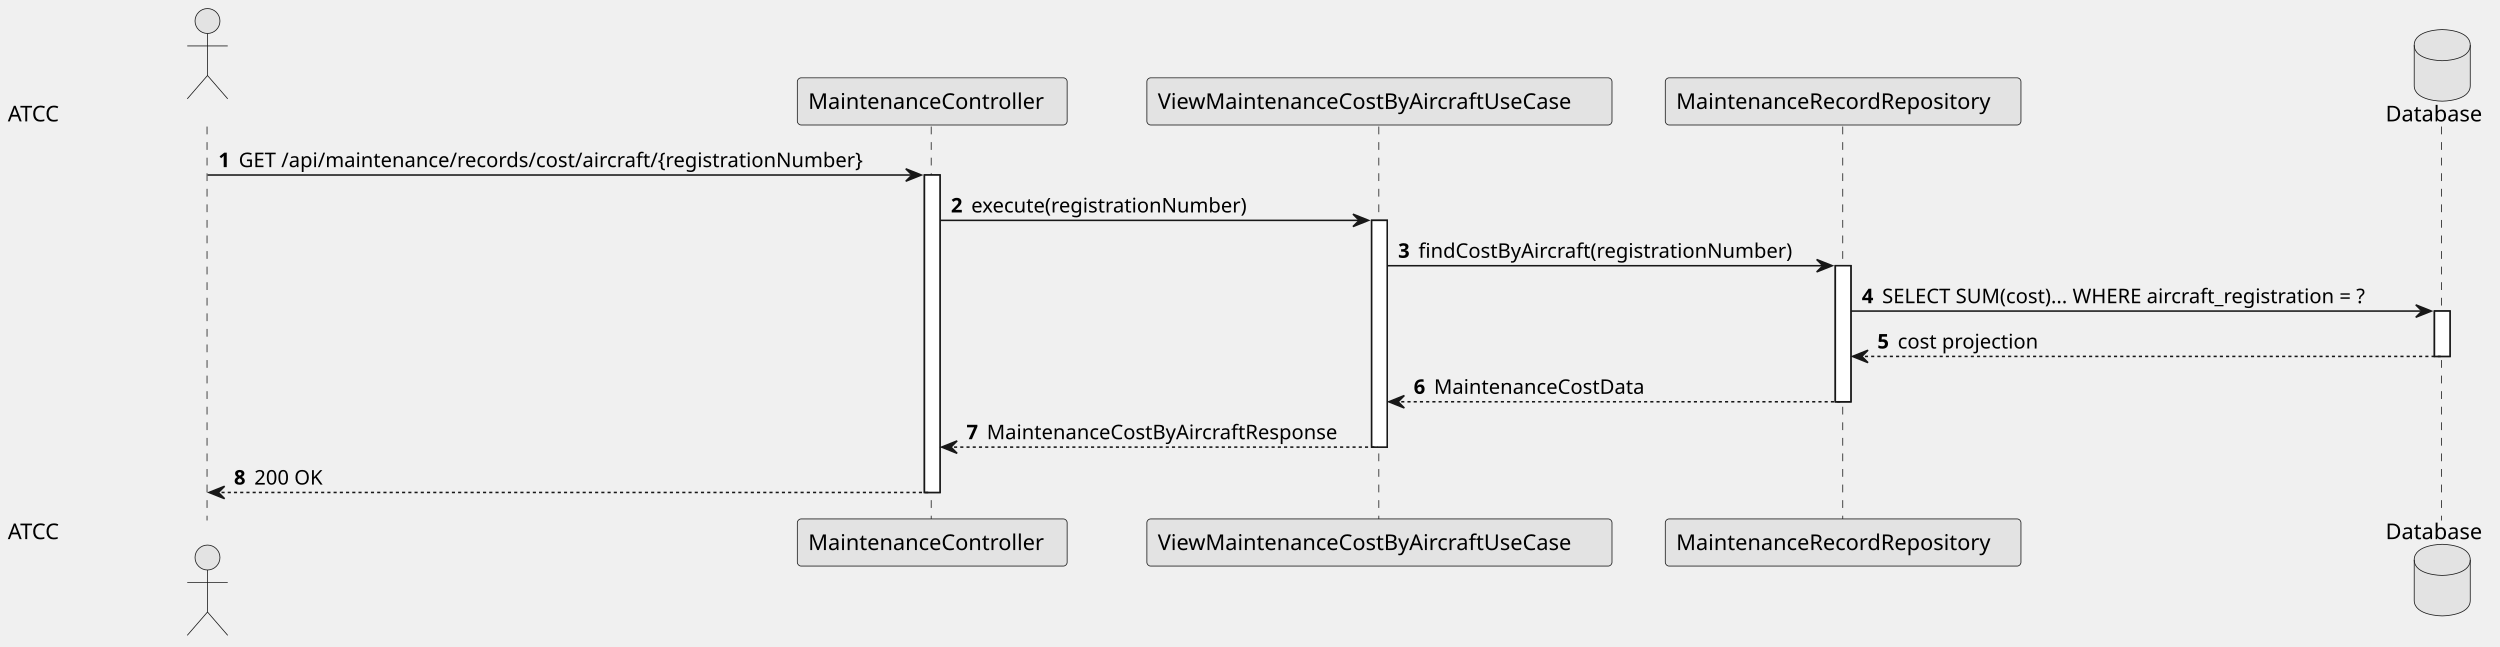
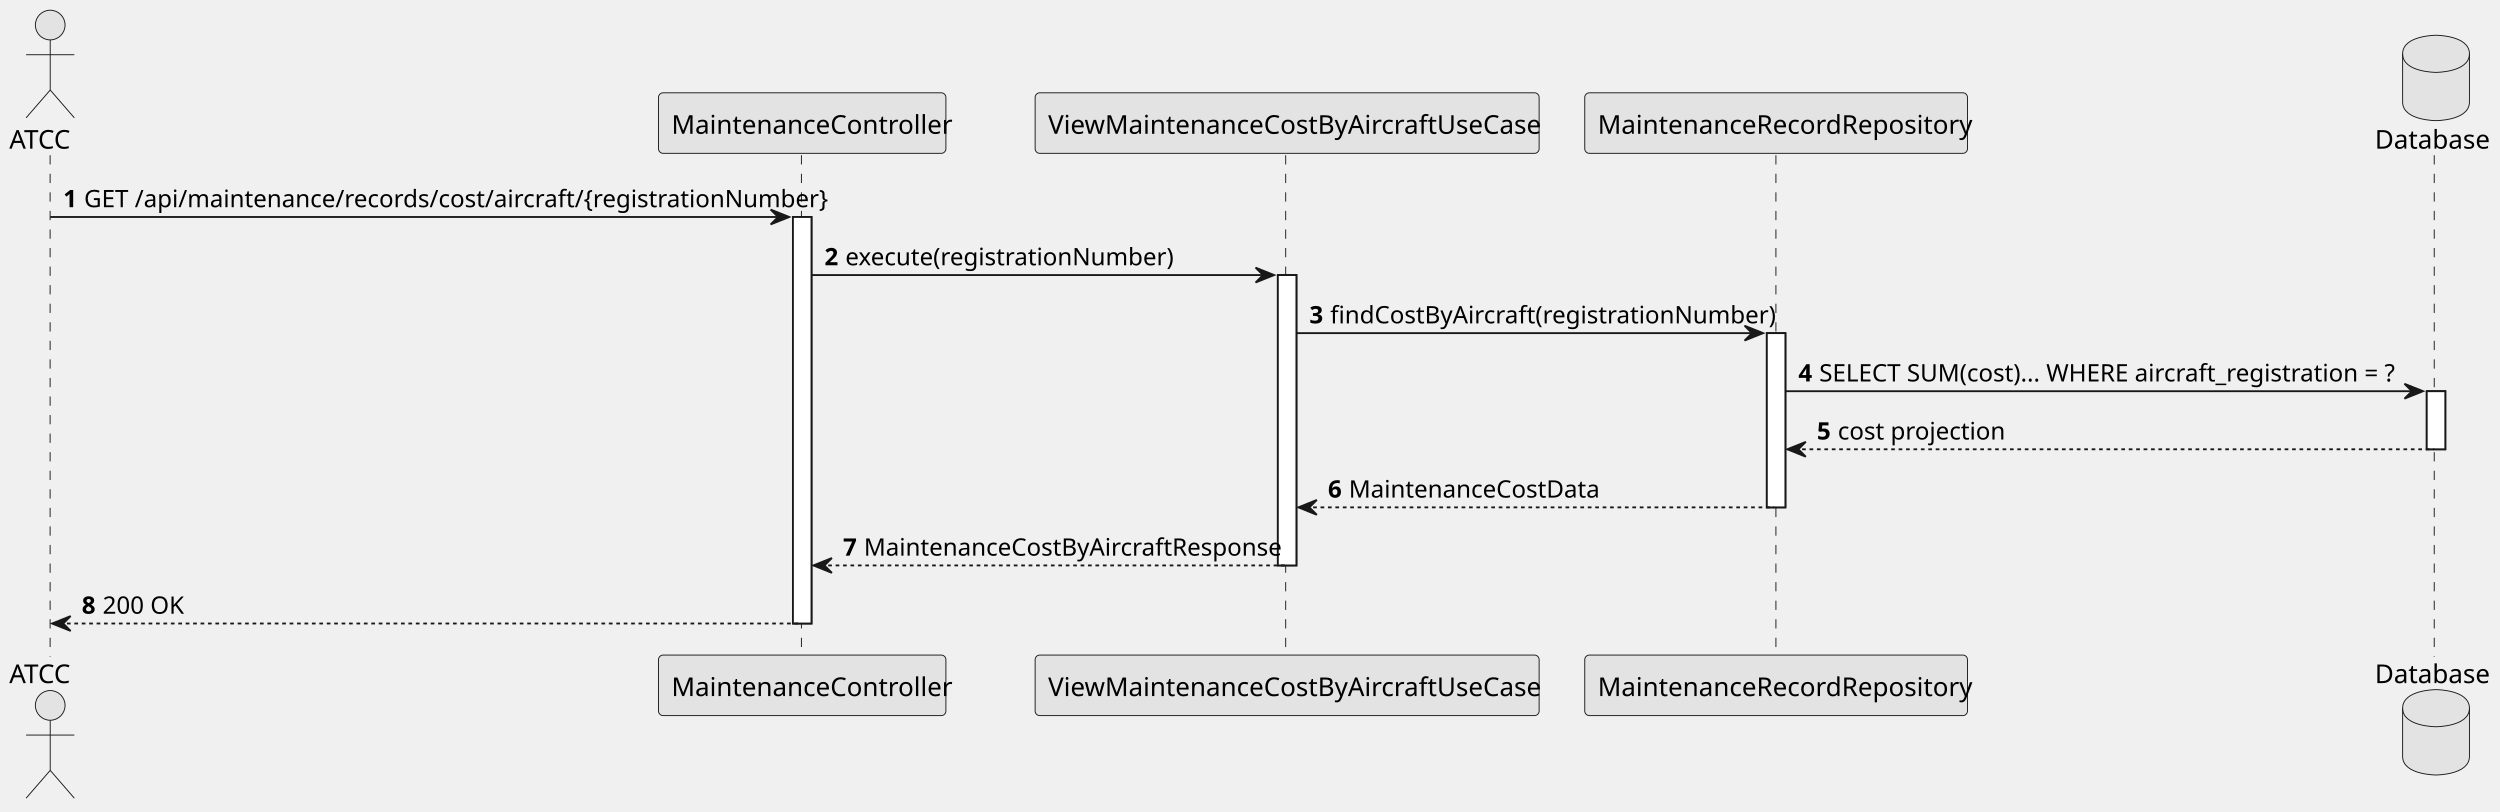
- <svg xmlns="http://www.w3.org/2000/svg" contentStyleType="text/css" data-diagram-type="SEQUENCE" height="415px" preserveAspectRatio="none" style="width:1606px;height:415px;background:#FFFFFF;" version="1.1" viewBox="0 0 1606 415" width="1606px" zoomAndPan="magnify">
+ <svg xmlns="http://www.w3.org/2000/svg" contentStyleType="text/css" data-diagram-type="SEQUENCE" height="437px" preserveAspectRatio="none" style="width:1347px;height:437px;background:#FFFFFF;" version="1.1" viewBox="0 0 1347 437" width="1347px" zoomAndPan="magnify">
  <defs />
  <g>
    <g>
-       <rect fill="#FFFFFF" height="203.93" style="stroke:#181818;stroke-width:1;" width="10" x="593.868" y="112.43" />
+       <rect fill="#FFFFFF" height="219.037" style="stroke:#181818;stroke-width:1;" width="10" x="427.227" y="116.912" />
    </g>
    <g>
-       <rect fill="#FFFFFF" height="145.664" style="stroke:#181818;stroke-width:1;" width="10" x="881.147" y="141.562" />
+       <rect fill="#FFFFFF" height="156.455" style="stroke:#181818;stroke-width:1;" width="10" x="688.505" y="148.203" />
    </g>
    <g>
-       <rect fill="#FFFFFF" height="87.398" style="stroke:#181818;stroke-width:1;" width="10" x="1179.022" y="170.695" />
+       <rect fill="#FFFFFF" height="93.873" style="stroke:#181818;stroke-width:1;" width="10" x="951.97" y="179.494" />
    </g>
    <g>
-       <rect fill="#FFFFFF" height="29.133" style="stroke:#181818;stroke-width:1;" width="10" x="1563.892" y="199.828" />
-     </g>
-     <g class="participant-lifeline" data-entity-uid="part1" data-qualified-name="Actor" id="part1-lifeline">
-       <g>
-         <rect fill="#000000" fill-opacity="0" height="253.062" width="8" x="129.292" y="81.297" />
-         <line style="stroke:#181818;stroke-width:0.5;stroke-dasharray:5,5;" x1="133" x2="133" y1="81.297" y2="334.359" />
-       </g>
-     </g>
-     <g class="participant-lifeline" data-entity-uid="part2" data-qualified-name="Ctrl" id="part2-lifeline">
-       <g>
-         <rect fill="#000000" fill-opacity="0" height="253.062" width="8" x="594.868" y="81.297" />
-         <line style="stroke:#181818;stroke-width:0.5;stroke-dasharray:5,5;" x1="598.202" x2="598.202" y1="81.297" y2="334.359" />
-       </g>
-     </g>
-     <g class="participant-lifeline" data-entity-uid="part3" data-qualified-name="UC" id="part3-lifeline">
-       <g>
-         <rect fill="#000000" fill-opacity="0" height="253.062" width="8" x="882.147" y="81.297" />
-         <line style="stroke:#181818;stroke-width:0.5;stroke-dasharray:5,5;" x1="885.751" x2="885.751" y1="81.297" y2="334.359" />
-       </g>
-     </g>
-     <g class="participant-lifeline" data-entity-uid="part4" data-qualified-name="Repo" id="part4-lifeline">
-       <g>
-         <rect fill="#000000" fill-opacity="0" height="253.062" width="8" x="1180.022" y="81.297" />
-         <line style="stroke:#181818;stroke-width:0.5;stroke-dasharray:5,5;" x1="1183.783" x2="1183.783" y1="81.297" y2="334.359" />
-       </g>
-     </g>
-     <g class="participant-lifeline" data-entity-uid="part5" data-qualified-name="DB" id="part5-lifeline">
-       <g>
-         <rect fill="#000000" fill-opacity="0" height="253.062" width="8" x="1564.892" y="81.297" />
-         <line style="stroke:#181818;stroke-width:0.5;stroke-dasharray:5,5;" x1="1568.491" x2="1568.491" y1="81.297" y2="334.359" />
-       </g>
-     </g>
-     <g class="participant participant-head" data-entity-uid="part1" data-qualified-name="Actor" id="part1-head">
-       <text fill="#000000" font-family="sans-serif" font-size="14" lengthAdjust="spacing" textLength="250.585" x="5" y="77.995">ATCC</text>
-       <ellipse cx="133.292" cy="13.5" fill="#E3E3E3" rx="8" ry="8" style="stroke:#181818;stroke-width:0.5;" />
-       <path d="M133.292,21.5 L133.292,48.5 M120.293,29.5 L146.292,29.5 M133.292,48.5 L120.293,63.5 M133.292,48.5 L146.292,63.5" fill="none" style="stroke:#181818;stroke-width:0.5;" />
-     </g>
-     <g class="participant participant-tail" data-entity-uid="part1" data-qualified-name="Actor" id="part1-tail">
-       <text fill="#000000" font-family="sans-serif" font-size="14" lengthAdjust="spacing" textLength="250.585" x="5" y="346.354">ATCC</text>
-       <ellipse cx="133.292" cy="358.156" fill="#E3E3E3" rx="8" ry="8" style="stroke:#181818;stroke-width:0.5;" />
-       <path d="M133.292,366.156 L133.292,393.156 M120.293,374.156 L146.292,374.156 M133.292,393.156 L120.293,408.156 M133.292,393.156 L146.292,408.156" fill="none" style="stroke:#181818;stroke-width:0.5;" />
-     </g>
-     <g class="participant participant-head" data-entity-uid="part2" data-qualified-name="Ctrl" id="part2-head">
-       <rect fill="#E3E3E3" height="30.297" rx="2.5" ry="2.5" style="stroke:#181818;stroke-width:0.5;" width="173.332" x="512.202" y="50" />
-       <text fill="#000000" font-family="sans-serif" font-size="14" lengthAdjust="spacing" textLength="159.332" x="519.202" y="69.995">MaintenanceController</text>
-     </g>
-     <g class="participant participant-tail" data-entity-uid="part2" data-qualified-name="Ctrl" id="part2-tail">
-       <rect fill="#E3E3E3" height="30.297" rx="2.5" ry="2.5" style="stroke:#181818;stroke-width:0.5;" width="173.332" x="512.202" y="333.359" />
-       <text fill="#000000" font-family="sans-serif" font-size="14" lengthAdjust="spacing" textLength="159.332" x="519.202" y="353.354">MaintenanceController</text>
-     </g>
-     <g class="participant participant-head" data-entity-uid="part3" data-qualified-name="UC" id="part3-head">
-       <rect fill="#E3E3E3" height="30.297" rx="2.5" ry="2.5" style="stroke:#181818;stroke-width:0.5;" width="298.792" x="736.751" y="50" />
-       <text fill="#000000" font-family="sans-serif" font-size="14" lengthAdjust="spacing" textLength="284.792" x="743.751" y="69.995">ViewMaintenanceCostByAircraftUseCase</text>
-     </g>
-     <g class="participant participant-tail" data-entity-uid="part3" data-qualified-name="UC" id="part3-tail">
-       <rect fill="#E3E3E3" height="30.297" rx="2.5" ry="2.5" style="stroke:#181818;stroke-width:0.5;" width="298.792" x="736.751" y="333.359" />
-       <text fill="#000000" font-family="sans-serif" font-size="14" lengthAdjust="spacing" textLength="284.792" x="743.751" y="353.354">ViewMaintenanceCostByAircraftUseCase</text>
-     </g>
-     <g class="participant participant-head" data-entity-uid="part4" data-qualified-name="Repo" id="part4-head">
-       <rect fill="#E3E3E3" height="30.297" rx="2.5" ry="2.5" style="stroke:#181818;stroke-width:0.5;" width="228.477" x="1069.783" y="50" />
-       <text fill="#000000" font-family="sans-serif" font-size="14" lengthAdjust="spacing" textLength="214.477" x="1076.783" y="69.995">MaintenanceRecordRepository</text>
-     </g>
-     <g class="participant participant-tail" data-entity-uid="part4" data-qualified-name="Repo" id="part4-tail">
-       <rect fill="#E3E3E3" height="30.297" rx="2.5" ry="2.5" style="stroke:#181818;stroke-width:0.5;" width="228.477" x="1069.783" y="333.359" />
-       <text fill="#000000" font-family="sans-serif" font-size="14" lengthAdjust="spacing" textLength="214.477" x="1076.783" y="353.354">MaintenanceRecordRepository</text>
-     </g>
-     <g class="participant participant-head" data-entity-uid="part5" data-qualified-name="DB" id="part5-head">
-       <text fill="#000000" font-family="sans-serif" font-size="14" lengthAdjust="spacing" textLength="66.801" x="1532.491" y="77.995">Database</text>
-       <path d="M1550.892,29 C1550.892,19 1568.892,19 1568.892,19 C1568.892,19 1586.892,19 1586.892,29 L1586.892,55 C1586.892,65 1568.892,65 1568.892,65 C1568.892,65 1550.892,65 1550.892,55 L1550.892,29" fill="#E3E3E3" style="stroke:#181818;stroke-width:0.5;" />
-       <path d="M1550.892,29 C1550.892,39 1568.892,39 1568.892,39 C1568.892,39 1586.892,39 1586.892,29" fill="none" style="stroke:#181818;stroke-width:0.5;" />
-     </g>
-     <g class="participant participant-tail" data-entity-uid="part5" data-qualified-name="DB" id="part5-tail">
-       <text fill="#000000" font-family="sans-serif" font-size="14" lengthAdjust="spacing" textLength="66.801" x="1532.491" y="346.354">Database</text>
-       <path d="M1550.892,359.656 C1550.892,349.656 1568.892,349.656 1568.892,349.656 C1568.892,349.656 1586.892,349.656 1586.892,359.656 L1586.892,385.656 C1586.892,395.656 1568.892,395.656 1568.892,395.656 C1568.892,395.656 1550.892,395.656 1550.892,385.656 L1550.892,359.656" fill="#E3E3E3" style="stroke:#181818;stroke-width:0.5;" />
-       <path d="M1550.892,359.656 C1550.892,369.656 1568.892,369.656 1568.892,369.656 C1568.892,369.656 1586.892,369.656 1586.892,359.656" fill="none" style="stroke:#181818;stroke-width:0.5;" />
+       <rect fill="#FFFFFF" height="31.291" style="stroke:#181818;stroke-width:1;" width="10" x="1307.532" y="210.785" />
    </g>
    <g>
-       <rect fill="#FFFFFF" height="203.93" style="stroke:#181818;stroke-width:1;" width="10" x="593.868" y="112.43" />
+       <rect fill="#000000" fill-opacity="0" height="270.328" width="8" x="23.055" y="83.621" />
+       <line style="stroke:#181818;stroke-width:0.5;stroke-dasharray:5,5;" x1="27" x2="27" y1="83.621" y2="353.949" />
    </g>
    <g>
-       <rect fill="#FFFFFF" height="145.664" style="stroke:#181818;stroke-width:1;" width="10" x="881.147" y="141.562" />
+       <rect fill="#000000" fill-opacity="0" height="270.328" width="8" x="428.227" y="83.621" />
+       <line style="stroke:#181818;stroke-width:0.5;stroke-dasharray:5,5;" x1="431.799" x2="431.799" y1="83.621" y2="353.949" />
    </g>
    <g>
-       <rect fill="#FFFFFF" height="87.398" style="stroke:#181818;stroke-width:1;" width="10" x="1179.022" y="170.695" />
+       <rect fill="#000000" fill-opacity="0" height="270.328" width="8" x="689.505" y="83.621" />
+       <line style="stroke:#181818;stroke-width:0.5;stroke-dasharray:5,5;" x1="692.73" x2="692.73" y1="83.621" y2="353.949" />
    </g>
    <g>
-       <rect fill="#FFFFFF" height="29.133" style="stroke:#181818;stroke-width:1;" width="10" x="1563.892" y="199.828" />
+       <rect fill="#000000" fill-opacity="0" height="270.328" width="8" x="952.97" y="83.621" />
+       <line style="stroke:#181818;stroke-width:0.5;stroke-dasharray:5,5;" x1="956.863" x2="956.863" y1="83.621" y2="353.949" />
    </g>
-     <g class="message" data-entity-1="part1" data-entity-2="part2" id="msg1">
-       <polygon fill="#181818" points="581.868,108.43,591.868,112.43,581.868,116.43,585.868,112.43" style="stroke:#181818;stroke-width:1;" />
-       <line style="stroke:#181818;stroke-width:1;" x1="133.292" x2="587.868" y1="112.43" y2="112.43" />
-       <text fill="#000000" font-family="sans-serif" font-size="13" font-weight="bold" lengthAdjust="spacing" textLength="9.045" x="140.292" y="107.364">1</text>
-       <text fill="#000000" font-family="sans-serif" font-size="13" lengthAdjust="spacing" textLength="428.53" x="153.338" y="107.364">GET /api/maintenance/records/cost/aircraft/{registrationNumber}</text>
+     <g>
+       <rect fill="#000000" fill-opacity="0" height="270.328" width="8" x="1308.532" y="83.621" />
+       <line style="stroke:#181818;stroke-width:0.5;stroke-dasharray:5,5;" x1="1311.567" x2="1311.567" y1="83.621" y2="353.949" />
    </g>
-     <g class="message" data-entity-1="part2" data-entity-2="part3" id="msg2">
-       <polygon fill="#181818" points="869.147,137.562,879.147,141.562,869.147,145.562,873.147,141.562" style="stroke:#181818;stroke-width:1;" />
-       <line style="stroke:#181818;stroke-width:1;" x1="603.868" x2="875.147" y1="141.562" y2="141.562" />
-       <text fill="#000000" font-family="sans-serif" font-size="13" font-weight="bold" lengthAdjust="spacing" textLength="9.045" x="610.868" y="136.497">2</text>
-       <text fill="#000000" font-family="sans-serif" font-size="13" lengthAdjust="spacing" textLength="189.827" x="623.914" y="136.497">execute(registrationNumber)</text>
+     <g class="participant participant-head" data-participant="Actor">
+       <text fill="#000000" font-family="sans-serif" font-size="14" lengthAdjust="spacing" textLength="38.11" x="5" y="80.107">ATCC</text>
+       <ellipse cx="27.055" cy="13.5" fill="#E3E3E3" rx="8" ry="8" style="stroke:#181818;stroke-width:0.5;" />
+       <path d="M27.055,21.5 L27.055,48.5 M14.055,29.5 L40.055,29.5 M27.055,48.5 L14.055,63.5 M27.055,48.5 L40.055,63.5" fill="none" style="stroke:#181818;stroke-width:0.5;" />
    </g>
-     <g class="message" data-entity-1="part3" data-entity-2="part4" id="msg3">
-       <polygon fill="#181818" points="1167.022,166.695,1177.022,170.695,1167.022,174.695,1171.022,170.695" style="stroke:#181818;stroke-width:1;" />
-       <line style="stroke:#181818;stroke-width:1;" x1="891.147" x2="1173.022" y1="170.695" y2="170.695" />
-       <text fill="#000000" font-family="sans-serif" font-size="13" font-weight="bold" lengthAdjust="spacing" textLength="9.045" x="898.147" y="165.629">3</text>
-       <text fill="#000000" font-family="sans-serif" font-size="13" lengthAdjust="spacing" textLength="255.83" x="911.192" y="165.629">findCostByAircraft(registrationNumber)</text>
+     <g class="participant participant-tail" data-participant="Actor">
+       <text fill="#000000" font-family="sans-serif" font-size="14" lengthAdjust="spacing" textLength="38.11" x="5" y="368.057">ATCC</text>
+       <ellipse cx="27.055" cy="380.07" fill="#E3E3E3" rx="8" ry="8" style="stroke:#181818;stroke-width:0.5;" />
+       <path d="M27.055,388.07 L27.055,415.07 M14.055,396.07 L40.055,396.07 M27.055,415.07 L14.055,430.07 M27.055,415.07 L40.055,430.07" fill="none" style="stroke:#181818;stroke-width:0.5;" />
    </g>
-     <g class="message" data-entity-1="part4" data-entity-2="part5" id="msg4">
-       <polygon fill="#181818" points="1551.892,195.828,1561.892,199.828,1551.892,203.828,1555.892,199.828" style="stroke:#181818;stroke-width:1;" />
-       <line style="stroke:#181818;stroke-width:1;" x1="1189.022" x2="1557.892" y1="199.828" y2="199.828" />
-       <text fill="#000000" font-family="sans-serif" font-size="13" font-weight="bold" lengthAdjust="spacing" textLength="9.045" x="1196.022" y="194.762">4</text>
-       <text fill="#000000" font-family="sans-serif" font-size="13" lengthAdjust="spacing" textLength="342.824" x="1209.067" y="194.762">SELECT SUM(cost)... WHERE aircraft_registration = ?</text>
+     <g class="participant participant-head" data-participant="Ctrl">
+       <rect fill="#E3E3E3" height="32.621" rx="2.5" ry="2.5" style="stroke:#181818;stroke-width:0.5;" width="154.855" x="354.799" y="50" />
+       <text fill="#000000" font-family="sans-serif" font-size="14" lengthAdjust="spacing" textLength="140.855" x="361.799" y="72.107">MaintenanceController</text>
    </g>
-     <g class="message" data-entity-1="part5" data-entity-2="part4" id="msg5">
-       <polygon fill="#181818" points="1200.022,224.961,1190.022,228.961,1200.022,232.961,1196.022,228.961" style="stroke:#181818;stroke-width:1;" />
-       <line style="stroke:#181818;stroke-width:1;stroke-dasharray:2,2;" x1="1194.022" x2="1567.892" y1="228.961" y2="228.961" />
-       <text fill="#000000" font-family="sans-serif" font-size="13" font-weight="bold" lengthAdjust="spacing" textLength="9.045" x="1206.022" y="223.895">5</text>
-       <text fill="#000000" font-family="sans-serif" font-size="13" lengthAdjust="spacing" textLength="96.313" x="1219.067" y="223.895">cost projection</text>
+     <g class="participant participant-tail" data-participant="Ctrl">
+       <rect fill="#E3E3E3" height="32.621" rx="2.5" ry="2.5" style="stroke:#181818;stroke-width:0.5;" width="154.855" x="354.799" y="352.949" />
+       <text fill="#000000" font-family="sans-serif" font-size="14" lengthAdjust="spacing" textLength="140.855" x="361.799" y="375.057">MaintenanceController</text>
    </g>
-     <g class="message" data-entity-1="part4" data-entity-2="part3" id="msg6">
-       <polygon fill="#181818" points="902.147,254.094,892.147,258.094,902.147,262.094,898.147,258.094" style="stroke:#181818;stroke-width:1;" />
-       <line style="stroke:#181818;stroke-width:1;stroke-dasharray:2,2;" x1="896.147" x2="1183.022" y1="258.094" y2="258.094" />
-       <text fill="#000000" font-family="sans-serif" font-size="13" font-weight="bold" lengthAdjust="spacing" textLength="9.045" x="908.147" y="253.028">6</text>
-       <text fill="#000000" font-family="sans-serif" font-size="13" lengthAdjust="spacing" textLength="143.66" x="921.192" y="253.028">MaintenanceCostData</text>
+     <g class="participant participant-head" data-participant="UC">
+       <rect fill="#E3E3E3" height="32.621" rx="2.5" ry="2.5" style="stroke:#181818;stroke-width:0.5;" width="271.551" x="557.73" y="50" />
+       <text fill="#000000" font-family="sans-serif" font-size="14" lengthAdjust="spacing" textLength="257.551" x="564.73" y="72.107">ViewMaintenanceCostByAircraftUseCase</text>
    </g>
-     <g class="message" data-entity-1="part3" data-entity-2="part2" id="msg7">
-       <polygon fill="#181818" points="614.868,283.227,604.868,287.227,614.868,291.227,610.868,287.227" style="stroke:#181818;stroke-width:1;" />
-       <line style="stroke:#181818;stroke-width:1;stroke-dasharray:2,2;" x1="608.868" x2="885.147" y1="287.227" y2="287.227" />
-       <text fill="#000000" font-family="sans-serif" font-size="13" font-weight="bold" lengthAdjust="spacing" textLength="9.045" x="620.868" y="282.161">7</text>
-       <text fill="#000000" font-family="sans-serif" font-size="13" lengthAdjust="spacing" textLength="240.233" x="633.914" y="282.161">MaintenanceCostByAircraftResponse</text>
+     <g class="participant participant-tail" data-participant="UC">
+       <rect fill="#E3E3E3" height="32.621" rx="2.5" ry="2.5" style="stroke:#181818;stroke-width:0.5;" width="271.551" x="557.73" y="352.949" />
+       <text fill="#000000" font-family="sans-serif" font-size="14" lengthAdjust="spacing" textLength="257.551" x="564.73" y="375.057">ViewMaintenanceCostByAircraftUseCase</text>
    </g>
-     <g class="message" data-entity-1="part2" data-entity-2="part1" id="msg8">
-       <polygon fill="#181818" points="144.292,312.359,134.292,316.359,144.292,320.359,140.292,316.359" style="stroke:#181818;stroke-width:1;" />
-       <line style="stroke:#181818;stroke-width:1;stroke-dasharray:2,2;" x1="138.292" x2="597.868" y1="316.359" y2="316.359" />
-       <text fill="#000000" font-family="sans-serif" font-size="13" font-weight="bold" lengthAdjust="spacing" textLength="9.045" x="150.292" y="311.293">8</text>
-       <text fill="#000000" font-family="sans-serif" font-size="13" lengthAdjust="spacing" textLength="47.703" x="163.338" y="311.293">200 OK</text>
+     <g class="participant participant-head" data-participant="Repo">
+       <rect fill="#E3E3E3" height="32.621" rx="2.5" ry="2.5" style="stroke:#181818;stroke-width:0.5;" width="206.213" x="853.863" y="50" />
+       <text fill="#000000" font-family="sans-serif" font-size="14" lengthAdjust="spacing" textLength="192.213" x="860.863" y="72.107">MaintenanceRecordRepository</text>
+     </g>
+     <g class="participant participant-tail" data-participant="Repo">
+       <rect fill="#E3E3E3" height="32.621" rx="2.5" ry="2.5" style="stroke:#181818;stroke-width:0.5;" width="206.213" x="853.863" y="352.949" />
+       <text fill="#000000" font-family="sans-serif" font-size="14" lengthAdjust="spacing" textLength="192.213" x="860.863" y="375.057">MaintenanceRecordRepository</text>
+     </g>
+     <g class="participant participant-head" data-participant="DB">
+       <text fill="#000000" font-family="sans-serif" font-size="14" lengthAdjust="spacing" textLength="59.931" x="1279.567" y="80.107">Database</text>
+       <path d="M1294.532,29 C1294.532,19 1312.532,19 1312.532,19 C1312.532,19 1330.532,19 1330.532,29 L1330.532,55 C1330.532,65 1312.532,65 1312.532,65 C1312.532,65 1294.532,65 1294.532,55 L1294.532,29" fill="#E3E3E3" style="stroke:#181818;stroke-width:0.5;" />
+       <path d="M1294.532,29 C1294.532,39 1312.532,39 1312.532,39 C1312.532,39 1330.532,39 1330.532,29" fill="none" style="stroke:#181818;stroke-width:0.5;" />
+     </g>
+     <g class="participant participant-tail" data-participant="DB">
+       <text fill="#000000" font-family="sans-serif" font-size="14" lengthAdjust="spacing" textLength="59.931" x="1279.567" y="368.057">Database</text>
+       <path d="M1294.532,381.57 C1294.532,371.57 1312.532,371.57 1312.532,371.57 C1312.532,371.57 1330.532,371.57 1330.532,381.57 L1330.532,407.57 C1330.532,417.57 1312.532,417.57 1312.532,417.57 C1312.532,417.57 1294.532,417.57 1294.532,407.57 L1294.532,381.57" fill="#E3E3E3" style="stroke:#181818;stroke-width:0.5;" />
+       <path d="M1294.532,381.57 C1294.532,391.57 1312.532,391.57 1312.532,391.57 C1312.532,391.57 1330.532,391.57 1330.532,381.57" fill="none" style="stroke:#181818;stroke-width:0.5;" />
+     </g>
+     <g>
+       <rect fill="#FFFFFF" height="219.037" style="stroke:#181818;stroke-width:1;" width="10" x="427.227" y="116.912" />
+     </g>
+     <g>
+       <rect fill="#FFFFFF" height="156.455" style="stroke:#181818;stroke-width:1;" width="10" x="688.505" y="148.203" />
+     </g>
+     <g>
+       <rect fill="#FFFFFF" height="93.873" style="stroke:#181818;stroke-width:1;" width="10" x="951.97" y="179.494" />
+     </g>
+     <g>
+       <rect fill="#FFFFFF" height="31.291" style="stroke:#181818;stroke-width:1;" width="10" x="1307.532" y="210.785" />
+     </g>
+     <g class="message" data-participant-1="Actor" data-participant-2="Ctrl">
+       <polygon fill="#181818" points="415.227,112.912,425.227,116.912,415.227,120.912,419.227,116.912" style="stroke:#181818;stroke-width:1;" />
+       <line style="stroke:#181818;stroke-width:1;" x1="27.055" x2="421.227" y1="116.912" y2="116.912" />
+       <text fill="#000000" font-family="sans-serif" font-size="13" font-weight="bold" lengthAdjust="spacing" textLength="7.23" x="34.055" y="111.649">1</text>
+       <text fill="#000000" font-family="sans-serif" font-size="13" lengthAdjust="spacing" textLength="369.941" x="45.285" y="111.649">GET /api/maintenance/records/cost/aircraft/{registrationNumber}</text>
+     </g>
+     <g class="message" data-participant-1="Ctrl" data-participant-2="UC">
+       <polygon fill="#181818" points="676.505,144.203,686.505,148.203,676.505,152.203,680.505,148.203" style="stroke:#181818;stroke-width:1;" />
+       <line style="stroke:#181818;stroke-width:1;" x1="437.227" x2="682.505" y1="148.203" y2="148.203" />
+       <text fill="#000000" font-family="sans-serif" font-size="13" font-weight="bold" lengthAdjust="spacing" textLength="7.23" x="444.227" y="142.94">2</text>
+       <text fill="#000000" font-family="sans-serif" font-size="13" lengthAdjust="spacing" textLength="164.734" x="455.457" y="142.94">execute(registrationNumber)</text>
+     </g>
+     <g class="message" data-participant-1="UC" data-participant-2="Repo">
+       <polygon fill="#181818" points="939.97,175.494,949.97,179.494,939.97,183.494,943.97,179.494" style="stroke:#181818;stroke-width:1;" />
+       <line style="stroke:#181818;stroke-width:1;" x1="698.505" x2="945.97" y1="179.494" y2="179.494" />
+       <text fill="#000000" font-family="sans-serif" font-size="13" font-weight="bold" lengthAdjust="spacing" textLength="7.23" x="705.505" y="174.231">3</text>
+       <text fill="#000000" font-family="sans-serif" font-size="13" lengthAdjust="spacing" textLength="223.234" x="716.735" y="174.231">findCostByAircraft(registrationNumber)</text>
+     </g>
+     <g class="message" data-participant-1="Repo" data-participant-2="DB">
+       <polygon fill="#181818" points="1295.532,206.785,1305.532,210.785,1295.532,214.785,1299.532,210.785" style="stroke:#181818;stroke-width:1;" />
+       <line style="stroke:#181818;stroke-width:1;" x1="961.97" x2="1301.532" y1="210.785" y2="210.785" />
+       <text fill="#000000" font-family="sans-serif" font-size="13" font-weight="bold" lengthAdjust="spacing" textLength="7.23" x="968.97" y="205.523">4</text>
+       <text fill="#000000" font-family="sans-serif" font-size="13" lengthAdjust="spacing" textLength="315.332" x="980.2" y="205.523">SELECT SUM(cost)... WHERE aircraft_registration = ?</text>
+     </g>
+     <g class="message" data-participant-1="DB" data-participant-2="Repo">
+       <polygon fill="#181818" points="972.97,238.076,962.97,242.076,972.97,246.076,968.97,242.076" style="stroke:#181818;stroke-width:1;" />
+       <line style="stroke:#181818;stroke-width:1;stroke-dasharray:2,2;" x1="966.97" x2="1311.532" y1="242.076" y2="242.076" />
+       <text fill="#000000" font-family="sans-serif" font-size="13" font-weight="bold" lengthAdjust="spacing" textLength="7.23" x="978.97" y="236.814">5</text>
+       <text fill="#000000" font-family="sans-serif" font-size="13" lengthAdjust="spacing" textLength="83.821" x="990.2" y="236.814">cost projection</text>
+     </g>
+     <g class="message" data-participant-1="Repo" data-participant-2="UC">
+       <polygon fill="#181818" points="709.505,269.367,699.505,273.367,709.505,277.367,705.505,273.367" style="stroke:#181818;stroke-width:1;" />
+       <line style="stroke:#181818;stroke-width:1;stroke-dasharray:2,2;" x1="703.505" x2="955.97" y1="273.367" y2="273.367" />
+       <text fill="#000000" font-family="sans-serif" font-size="13" font-weight="bold" lengthAdjust="spacing" textLength="7.23" x="715.505" y="268.104">6</text>
+       <text fill="#000000" font-family="sans-serif" font-size="13" lengthAdjust="spacing" textLength="128.629" x="726.735" y="268.104">MaintenanceCostData</text>
+     </g>
+     <g class="message" data-participant-1="UC" data-participant-2="Ctrl">
+       <polygon fill="#181818" points="448.227,300.658,438.227,304.658,448.227,308.658,444.227,304.658" style="stroke:#181818;stroke-width:1;" />
+       <line style="stroke:#181818;stroke-width:1;stroke-dasharray:2,2;" x1="442.227" x2="692.505" y1="304.658" y2="304.658" />
+       <text fill="#000000" font-family="sans-serif" font-size="13" font-weight="bold" lengthAdjust="spacing" textLength="7.23" x="454.227" y="299.396">7</text>
+       <text fill="#000000" font-family="sans-serif" font-size="13" lengthAdjust="spacing" textLength="216.049" x="465.457" y="299.396">MaintenanceCostByAircraftResponse</text>
+     </g>
+     <g class="message" data-participant-1="Ctrl" data-participant-2="Actor">
+       <polygon fill="#181818" points="38.055,331.949,28.055,335.949,38.055,339.949,34.055,335.949" style="stroke:#181818;stroke-width:1;" />
+       <line style="stroke:#181818;stroke-width:1;stroke-dasharray:2,2;" x1="32.055" x2="431.227" y1="335.949" y2="335.949" />
+       <text fill="#000000" font-family="sans-serif" font-size="13" font-weight="bold" lengthAdjust="spacing" textLength="7.23" x="44.055" y="330.687">8</text>
+       <text fill="#000000" font-family="sans-serif" font-size="13" lengthAdjust="spacing" textLength="44.084" x="55.285" y="330.687">200 OK</text>
    </g>
  </g>
</svg>
